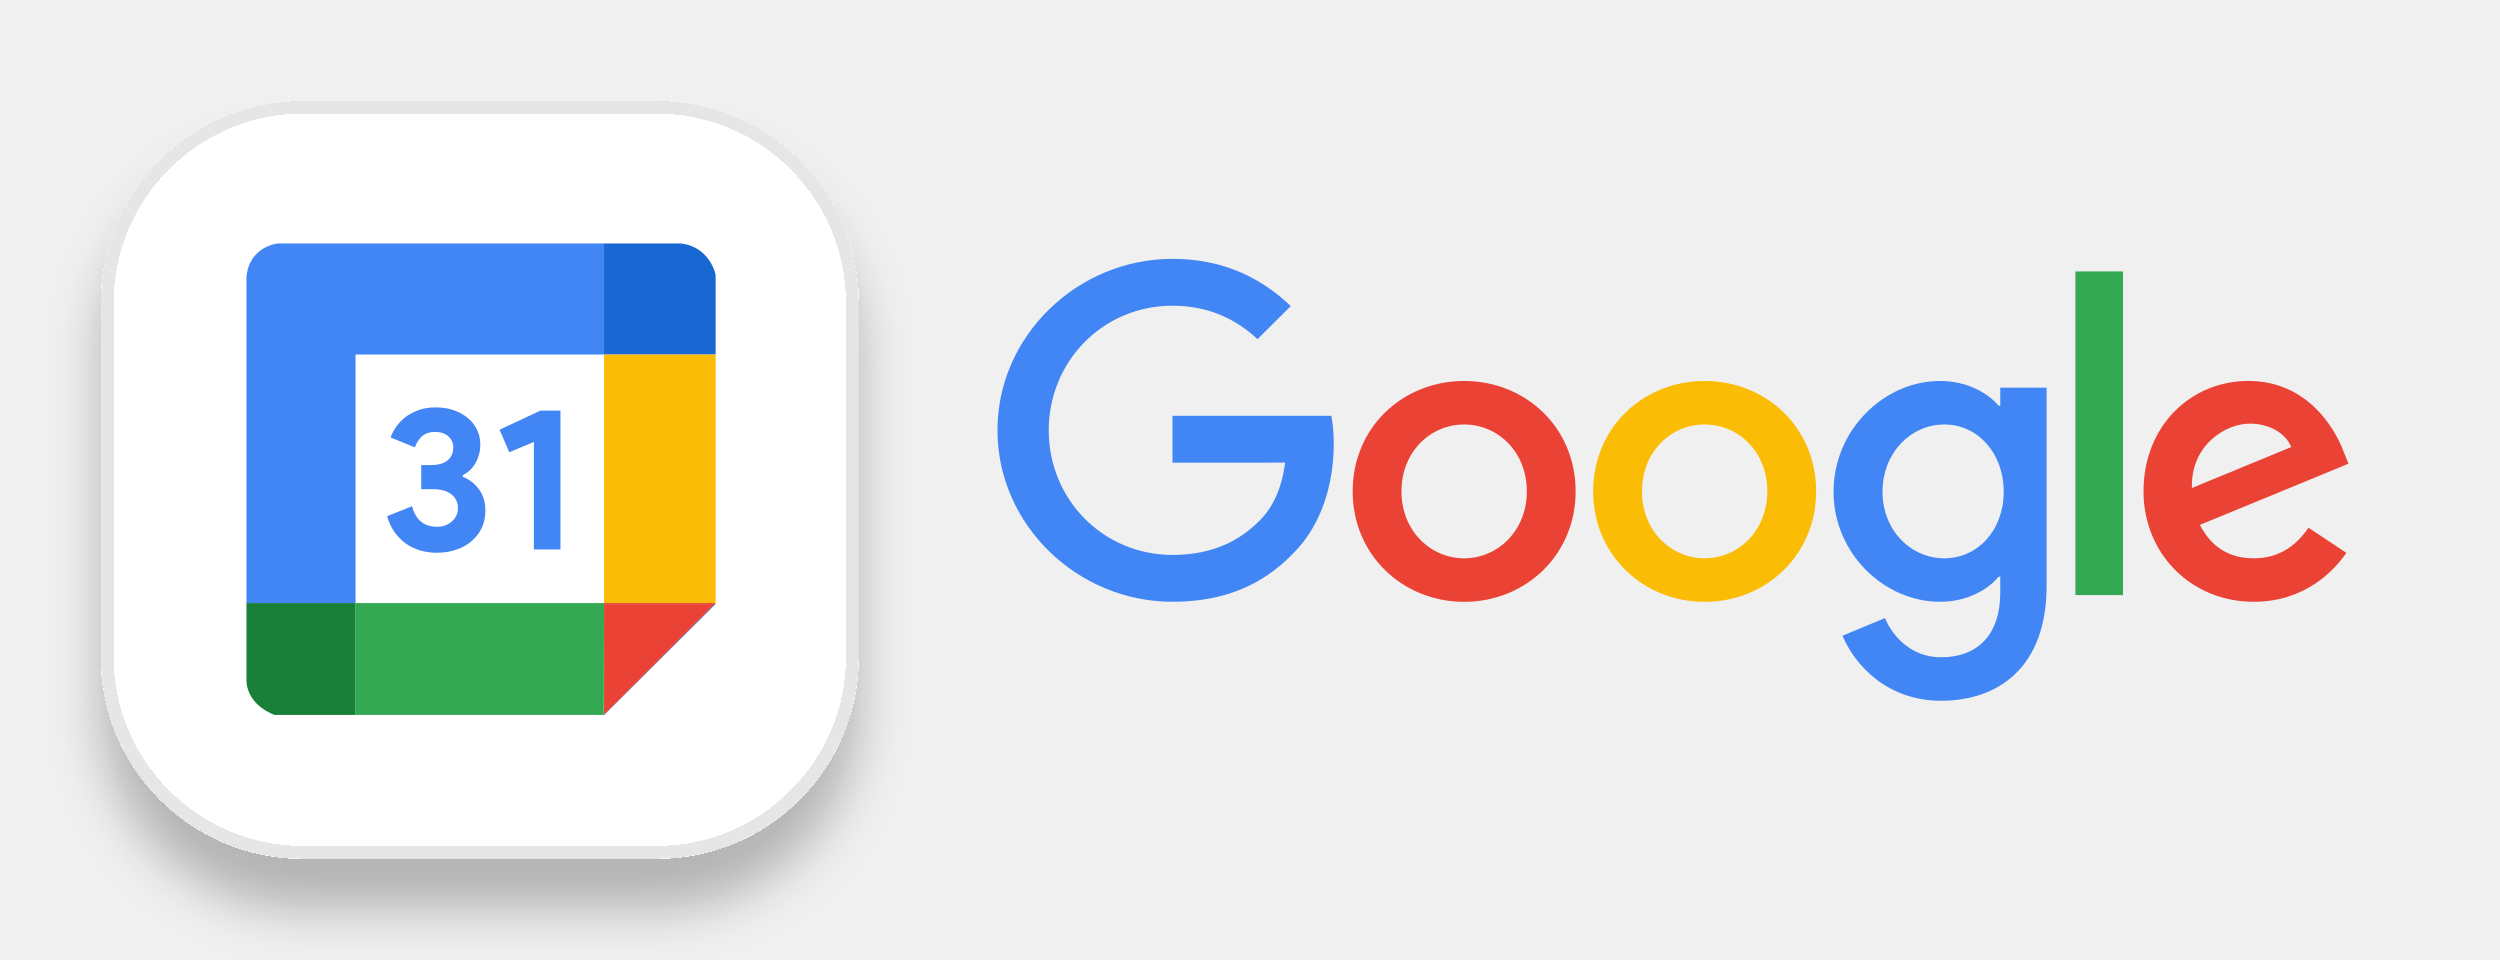
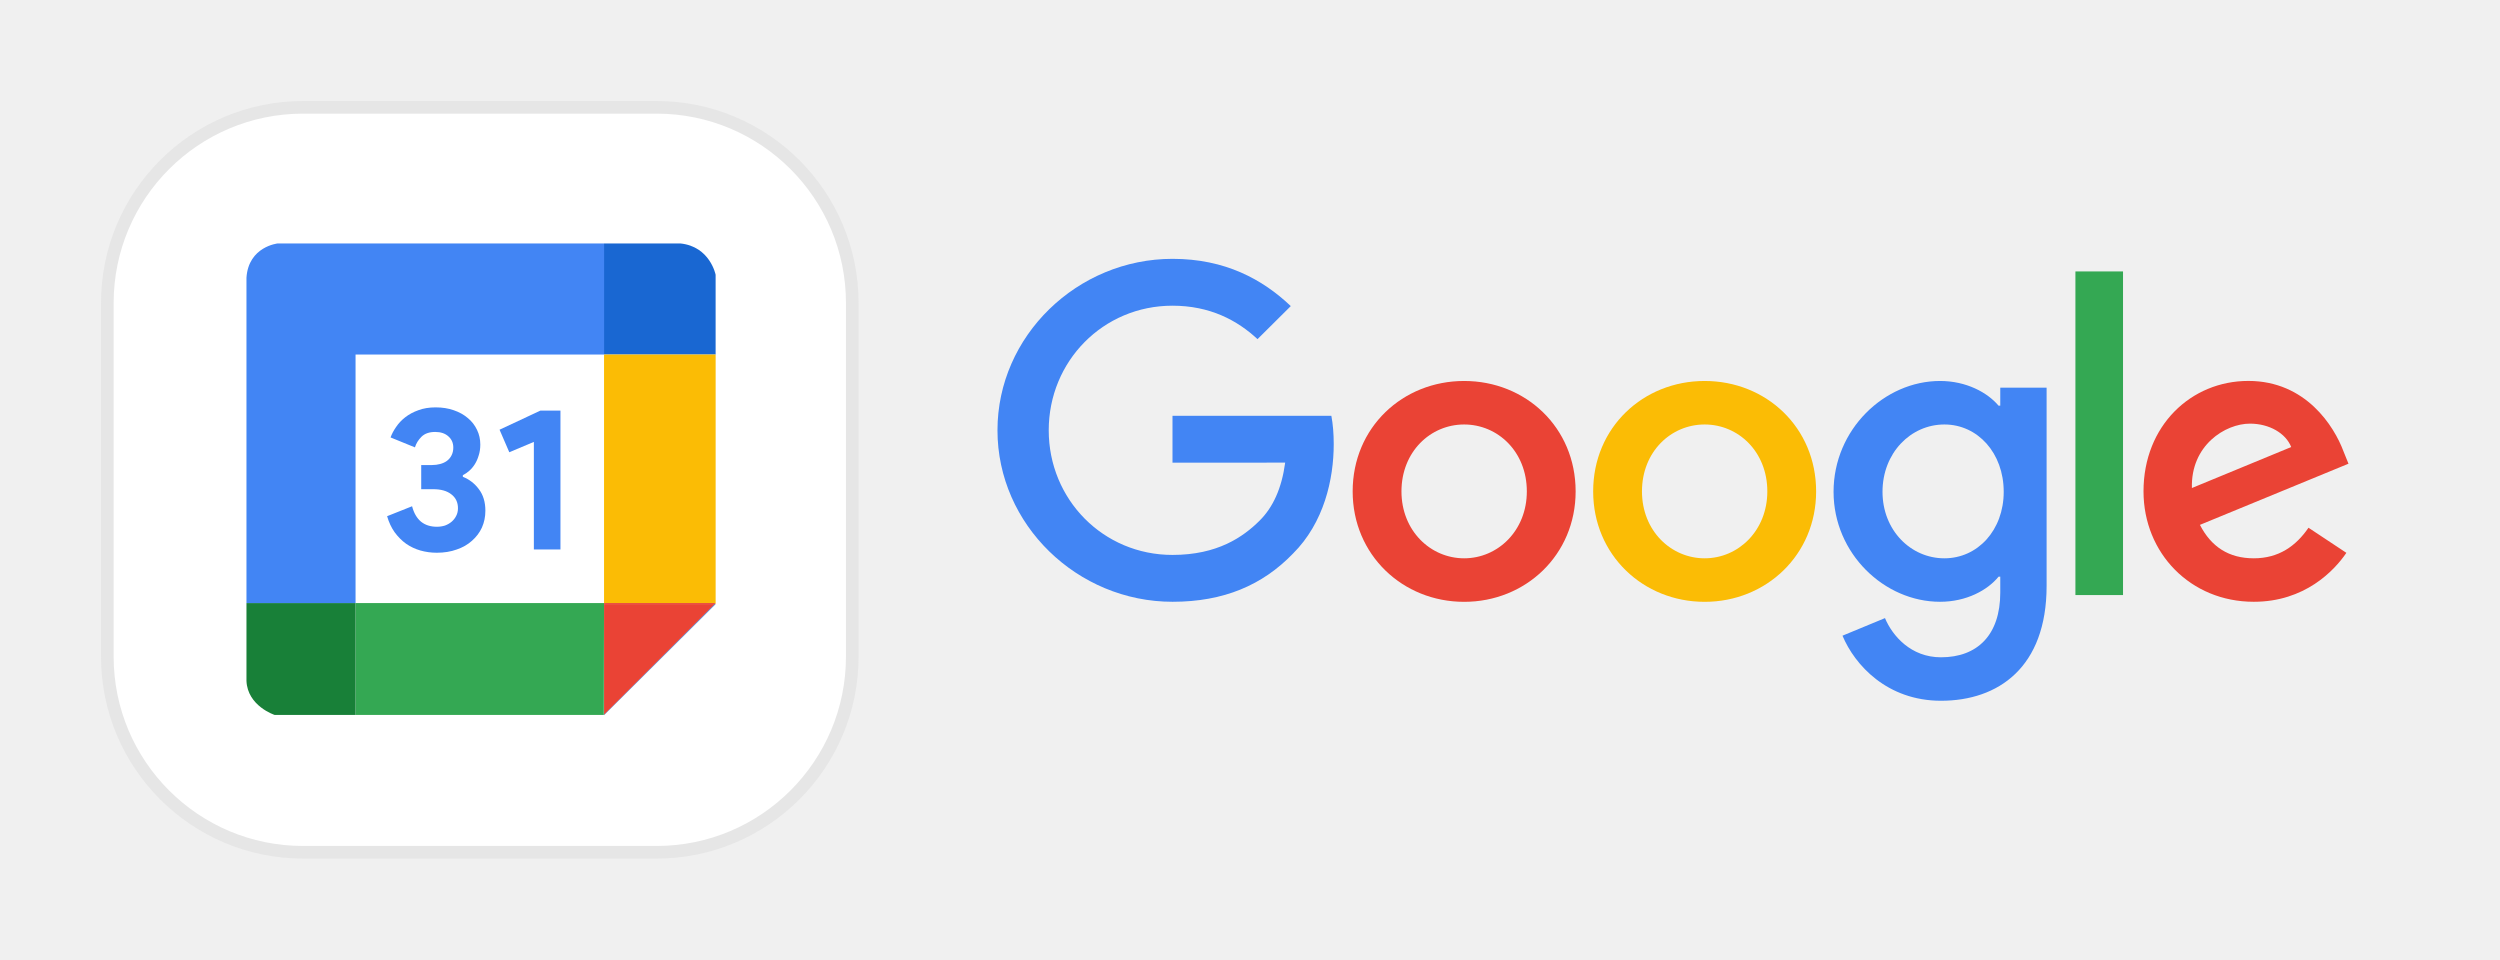
<svg xmlns="http://www.w3.org/2000/svg" width="198" height="76" viewBox="0 0 198 76" fill="none">
-   <g filter="url(#filter0_d_303_1470)">
-     <g clip-path="url(#clip0_303_1470)">
-       <rect x="8" y="8" width="60" height="60" rx="13" fill="white" />
-       <path d="M53.878 19.28H47.838V28.081H56.677V21.762C56.679 21.762 56.24 19.52 53.878 19.28Z" fill="#1967D2" />
-       <path d="M47.84 56.6V56.622V56.641L56.679 47.84H56.6L47.84 56.6Z" fill="#1967D2" />
-       <path d="M56.679 47.84V47.761L56.6 47.84H56.679Z" fill="#FBBC05" />
-       <path d="M56.679 28.081H47.84V47.761H56.679V28.081Z" fill="#FBBC05" />
-       <path d="M56.6 47.84H47.84V56.6L56.6 47.84Z" fill="#EA4335" />
-       <path d="M47.84 47.84H56.6L56.679 47.761H47.84V47.84Z" fill="#EA4335" />
-       <path d="M47.818 56.622H47.84V56.6L47.818 56.622Z" fill="#34A853" />
-       <path d="M28.16 47.761V56.622H47.818L47.84 47.761H28.16Z" fill="#34A853" />
-       <path d="M47.84 47.84V47.761L47.818 56.622L47.84 56.6V47.84Z" fill="#34A853" />
-       <path d="M19.52 47.761V53.922C19.599 55.921 21.75 56.622 21.75 56.622H28.16V47.761H19.52Z" fill="#188038" />
-       <path d="M28.16 28.081H47.84V19.28H21.999C21.999 19.28 19.678 19.52 19.52 21.999V47.761H28.16V28.081Z" fill="#4285F4" />
-       <path d="M34.599 43.777C34.148 43.777 33.714 43.718 33.296 43.6C32.889 43.483 32.513 43.306 32.17 43.07C31.827 42.823 31.522 42.518 31.254 42.153C30.997 41.789 30.798 41.365 30.659 40.883L32.637 40.095C32.776 40.631 33.012 41.038 33.344 41.317C33.677 41.585 34.095 41.719 34.599 41.719C34.824 41.719 35.038 41.687 35.242 41.623C35.445 41.547 35.622 41.446 35.772 41.317C35.922 41.188 36.04 41.038 36.126 40.867C36.223 40.685 36.271 40.481 36.271 40.256C36.271 39.784 36.094 39.414 35.74 39.146C35.397 38.878 34.92 38.744 34.309 38.744H33.36V36.831H34.229C34.443 36.831 34.652 36.804 34.856 36.75C35.059 36.697 35.236 36.616 35.386 36.509C35.547 36.391 35.67 36.246 35.756 36.075C35.853 35.893 35.901 35.684 35.901 35.448C35.901 35.083 35.772 34.789 35.515 34.563C35.258 34.328 34.909 34.21 34.47 34.21C33.998 34.21 33.634 34.338 33.376 34.596C33.13 34.842 32.958 35.121 32.862 35.432L30.932 34.644C31.029 34.376 31.173 34.102 31.366 33.824C31.559 33.534 31.801 33.277 32.09 33.052C32.39 32.816 32.739 32.629 33.135 32.489C33.532 32.339 33.987 32.264 34.502 32.264C35.027 32.264 35.504 32.339 35.933 32.489C36.373 32.639 36.748 32.848 37.059 33.116C37.37 33.373 37.611 33.684 37.782 34.049C37.954 34.403 38.04 34.789 38.04 35.207C38.04 35.528 37.997 35.818 37.911 36.075C37.836 36.332 37.734 36.563 37.605 36.766C37.477 36.97 37.327 37.147 37.155 37.297C36.994 37.436 36.828 37.549 36.657 37.635V37.763C37.171 37.967 37.595 38.294 37.927 38.744C38.27 39.194 38.442 39.763 38.442 40.449C38.442 40.931 38.35 41.376 38.168 41.783C37.986 42.18 37.723 42.528 37.38 42.829C37.048 43.129 36.646 43.359 36.174 43.52C35.703 43.691 35.177 43.777 34.599 43.777Z" fill="#4285F4" />
-       <path d="M42.282 43.52V34.998L40.336 35.818L39.564 34.033L42.796 32.521H44.388V43.52H42.282Z" fill="#4285F4" />
-     </g>
-     <rect x="8.5" y="8.5" width="59" height="59" rx="15.5" stroke="black" stroke-opacity="0.1" shape-rendering="crispEdges" />
+   <g clip-path="url(#clip0_303_1470)">
+     <rect x="8" y="8" width="60" height="60" rx="13" fill="white" />
+     <path d="M53.878 19.28H47.838V28.081H56.677V21.762C56.679 21.762 56.24 19.52 53.878 19.28Z" fill="#1967D2" />
+     <path d="M47.84 56.6V56.622V56.641L56.679 47.84H56.6L47.84 56.6Z" fill="#1967D2" />
+     <path d="M56.679 47.84V47.761L56.6 47.84H56.679Z" fill="#FBBC05" />
+     <path d="M56.679 28.081H47.84V47.761H56.679V28.081Z" fill="#FBBC05" />
+     <path d="M56.6 47.84H47.84V56.6L56.6 47.84Z" fill="#EA4335" />
+     <path d="M47.84 47.84H56.6L56.679 47.761H47.84V47.84Z" fill="#EA4335" />
+     <path d="M47.818 56.622H47.84V56.6L47.818 56.622Z" fill="#34A853" />
+     <path d="M28.16 47.761V56.622H47.818L47.84 47.761H28.16Z" fill="#34A853" />
+     <path d="M47.84 47.84V47.761L47.818 56.622L47.84 56.6V47.84Z" fill="#34A853" />
+     <path d="M19.52 47.761V53.922C19.599 55.921 21.75 56.622 21.75 56.622H28.16V47.761H19.52Z" fill="#188038" />
+     <path d="M28.16 28.081H47.84V19.28H21.999C21.999 19.28 19.678 19.52 19.52 21.999V47.761H28.16V28.081Z" fill="#4285F4" />
+     <path d="M34.599 43.777C34.148 43.777 33.714 43.718 33.296 43.6C32.889 43.483 32.513 43.306 32.17 43.07C31.827 42.823 31.522 42.518 31.254 42.153C30.997 41.789 30.798 41.365 30.659 40.883L32.637 40.095C32.776 40.631 33.012 41.038 33.344 41.317C33.677 41.585 34.095 41.719 34.599 41.719C34.824 41.719 35.038 41.687 35.242 41.623C35.445 41.547 35.622 41.446 35.772 41.317C35.922 41.188 36.04 41.038 36.126 40.867C36.223 40.685 36.271 40.481 36.271 40.256C36.271 39.784 36.094 39.414 35.74 39.146C35.397 38.878 34.92 38.744 34.309 38.744H33.36V36.831H34.229C34.443 36.831 34.652 36.804 34.856 36.75C35.059 36.697 35.236 36.616 35.386 36.509C35.547 36.391 35.67 36.246 35.756 36.075C35.853 35.893 35.901 35.684 35.901 35.448C35.901 35.083 35.772 34.789 35.515 34.563C35.258 34.328 34.909 34.21 34.47 34.21C33.998 34.21 33.634 34.338 33.376 34.596C33.13 34.842 32.958 35.121 32.862 35.432L30.932 34.644C31.029 34.376 31.173 34.102 31.366 33.824C31.559 33.534 31.801 33.277 32.09 33.052C32.39 32.816 32.739 32.629 33.135 32.489C33.532 32.339 33.987 32.264 34.502 32.264C35.027 32.264 35.504 32.339 35.933 32.489C36.373 32.639 36.748 32.848 37.059 33.116C37.37 33.373 37.611 33.684 37.782 34.049C37.954 34.403 38.04 34.789 38.04 35.207C38.04 35.528 37.997 35.818 37.911 36.075C37.836 36.332 37.734 36.563 37.605 36.766C37.477 36.97 37.327 37.147 37.155 37.297C36.994 37.436 36.828 37.549 36.657 37.635V37.763C37.171 37.967 37.595 38.294 37.927 38.744C38.27 39.194 38.442 39.763 38.442 40.449C38.442 40.931 38.35 41.376 38.168 41.783C37.986 42.18 37.723 42.528 37.38 42.829C37.048 43.129 36.646 43.359 36.174 43.52C35.703 43.691 35.177 43.777 34.599 43.777Z" fill="#4285F4" />
+     <path d="M42.282 43.52V34.998L40.336 35.818L39.564 34.033L42.796 32.521H44.388V43.52H42.282Z" fill="#4285F4" />
  </g>
+   <rect x="8.5" y="8.5" width="59" height="59" rx="15.5" stroke="black" stroke-opacity="0.1" />
  <path d="M124.79 38.919C124.79 43.954 120.825 47.665 115.96 47.665C111.095 47.665 107.131 43.954 107.131 38.919C107.131 33.848 111.095 30.173 115.96 30.173C120.825 30.173 124.79 33.848 124.79 38.919ZM120.925 38.919C120.925 35.772 118.627 33.619 115.96 33.619C113.294 33.619 110.996 35.772 110.996 38.919C110.996 42.034 113.294 44.218 115.96 44.218C118.627 44.218 120.925 42.03 120.925 38.919Z" fill="#EA4335" />
  <path d="M143.837 38.919C143.837 43.954 139.873 47.665 135.008 47.665C130.143 47.665 126.179 43.954 126.179 38.919C126.179 33.852 130.143 30.173 135.008 30.173C139.873 30.173 143.837 33.848 143.837 38.919ZM139.972 38.919C139.972 35.772 137.675 33.619 135.008 33.619C132.341 33.619 130.044 35.772 130.044 38.919C130.044 42.034 132.341 44.218 135.008 44.218C137.675 44.218 139.972 42.03 139.972 38.919Z" fill="#FBBC05" />
  <path d="M162.091 30.701V46.403C162.091 52.862 158.258 55.5 153.726 55.5C149.46 55.5 146.893 52.665 145.925 50.346L149.29 48.954C149.889 50.378 151.357 52.058 153.722 52.058C156.623 52.058 158.421 50.279 158.421 46.931V45.673H158.286C157.421 46.734 155.754 47.661 153.651 47.661C149.25 47.661 145.218 43.852 145.218 38.95C145.218 34.013 149.25 30.173 153.651 30.173C155.75 30.173 157.417 31.099 158.286 32.129H158.421V30.705H162.091V30.701ZM158.694 38.95C158.694 35.871 156.627 33.619 153.996 33.619C151.329 33.619 149.095 35.871 149.095 38.95C149.095 41.998 151.329 44.218 153.996 44.218C156.627 44.218 158.694 41.998 158.694 38.95Z" fill="#4285F4" />
  <path d="M168.143 21.498V47.129H164.373V21.498H168.143Z" fill="#34A853" />
  <path d="M182.833 41.797L185.833 43.785C184.865 45.208 182.532 47.661 178.5 47.661C173.5 47.661 169.766 43.82 169.766 38.915C169.766 33.714 173.532 30.169 178.067 30.169C182.635 30.169 184.869 33.781 185.599 35.733L186 36.726L174.234 41.569C175.135 43.323 176.536 44.218 178.5 44.218C180.468 44.218 181.833 43.256 182.833 41.797ZM173.599 38.651L181.464 35.405C181.032 34.313 179.73 33.552 178.198 33.552C176.234 33.552 173.5 35.275 173.599 38.651V38.651Z" fill="#EA4335" />
  <path d="M92.861 36.644V32.933H105.444C105.567 33.58 105.631 34.345 105.631 35.173C105.631 37.957 104.865 41.399 102.397 43.852C99.996 46.336 96.929 47.661 92.865 47.661C85.333 47.661 79 41.565 79 34.08C79 26.596 85.333 20.5 92.865 20.5C97.032 20.5 100 22.125 102.23 24.242L99.595 26.86C97.996 25.37 95.829 24.211 92.861 24.211C87.361 24.211 83.059 28.615 83.059 34.08C83.059 39.546 87.361 43.95 92.861 43.95C96.429 43.95 98.46 42.527 99.762 41.233C100.817 40.184 101.512 38.686 101.786 36.64L92.861 36.644Z" fill="#4285F4" />
  <defs>
-     <filter id="filter0_d_303_1470" x="4" y="8" width="68" height="68" filterUnits="userSpaceOnUse" color-interpolation-filters="sRGB">
-       <feFlood flood-opacity="0" result="BackgroundImageFix" />
-       <feColorMatrix in="SourceAlpha" type="matrix" values="0 0 0 0 0 0 0 0 0 0 0 0 0 0 0 0 0 0 127 0" result="hardAlpha" />
-       <feOffset dy="4" />
-       <feGaussianBlur stdDeviation="2" />
-       <feComposite in2="hardAlpha" operator="out" />
-       <feColorMatrix type="matrix" values="0 0 0 0 0 0 0 0 0 0 0 0 0 0 0 0 0 0 0.25 0" />
-       <feBlend mode="normal" in2="BackgroundImageFix" result="effect1_dropShadow_303_1470" />
-       <feBlend mode="normal" in="SourceGraphic" in2="effect1_dropShadow_303_1470" result="shape" />
-     </filter>
    <clipPath id="clip0_303_1470">
      <rect x="8" y="8" width="60" height="60" rx="16" fill="white" />
    </clipPath>
  </defs>
</svg>
